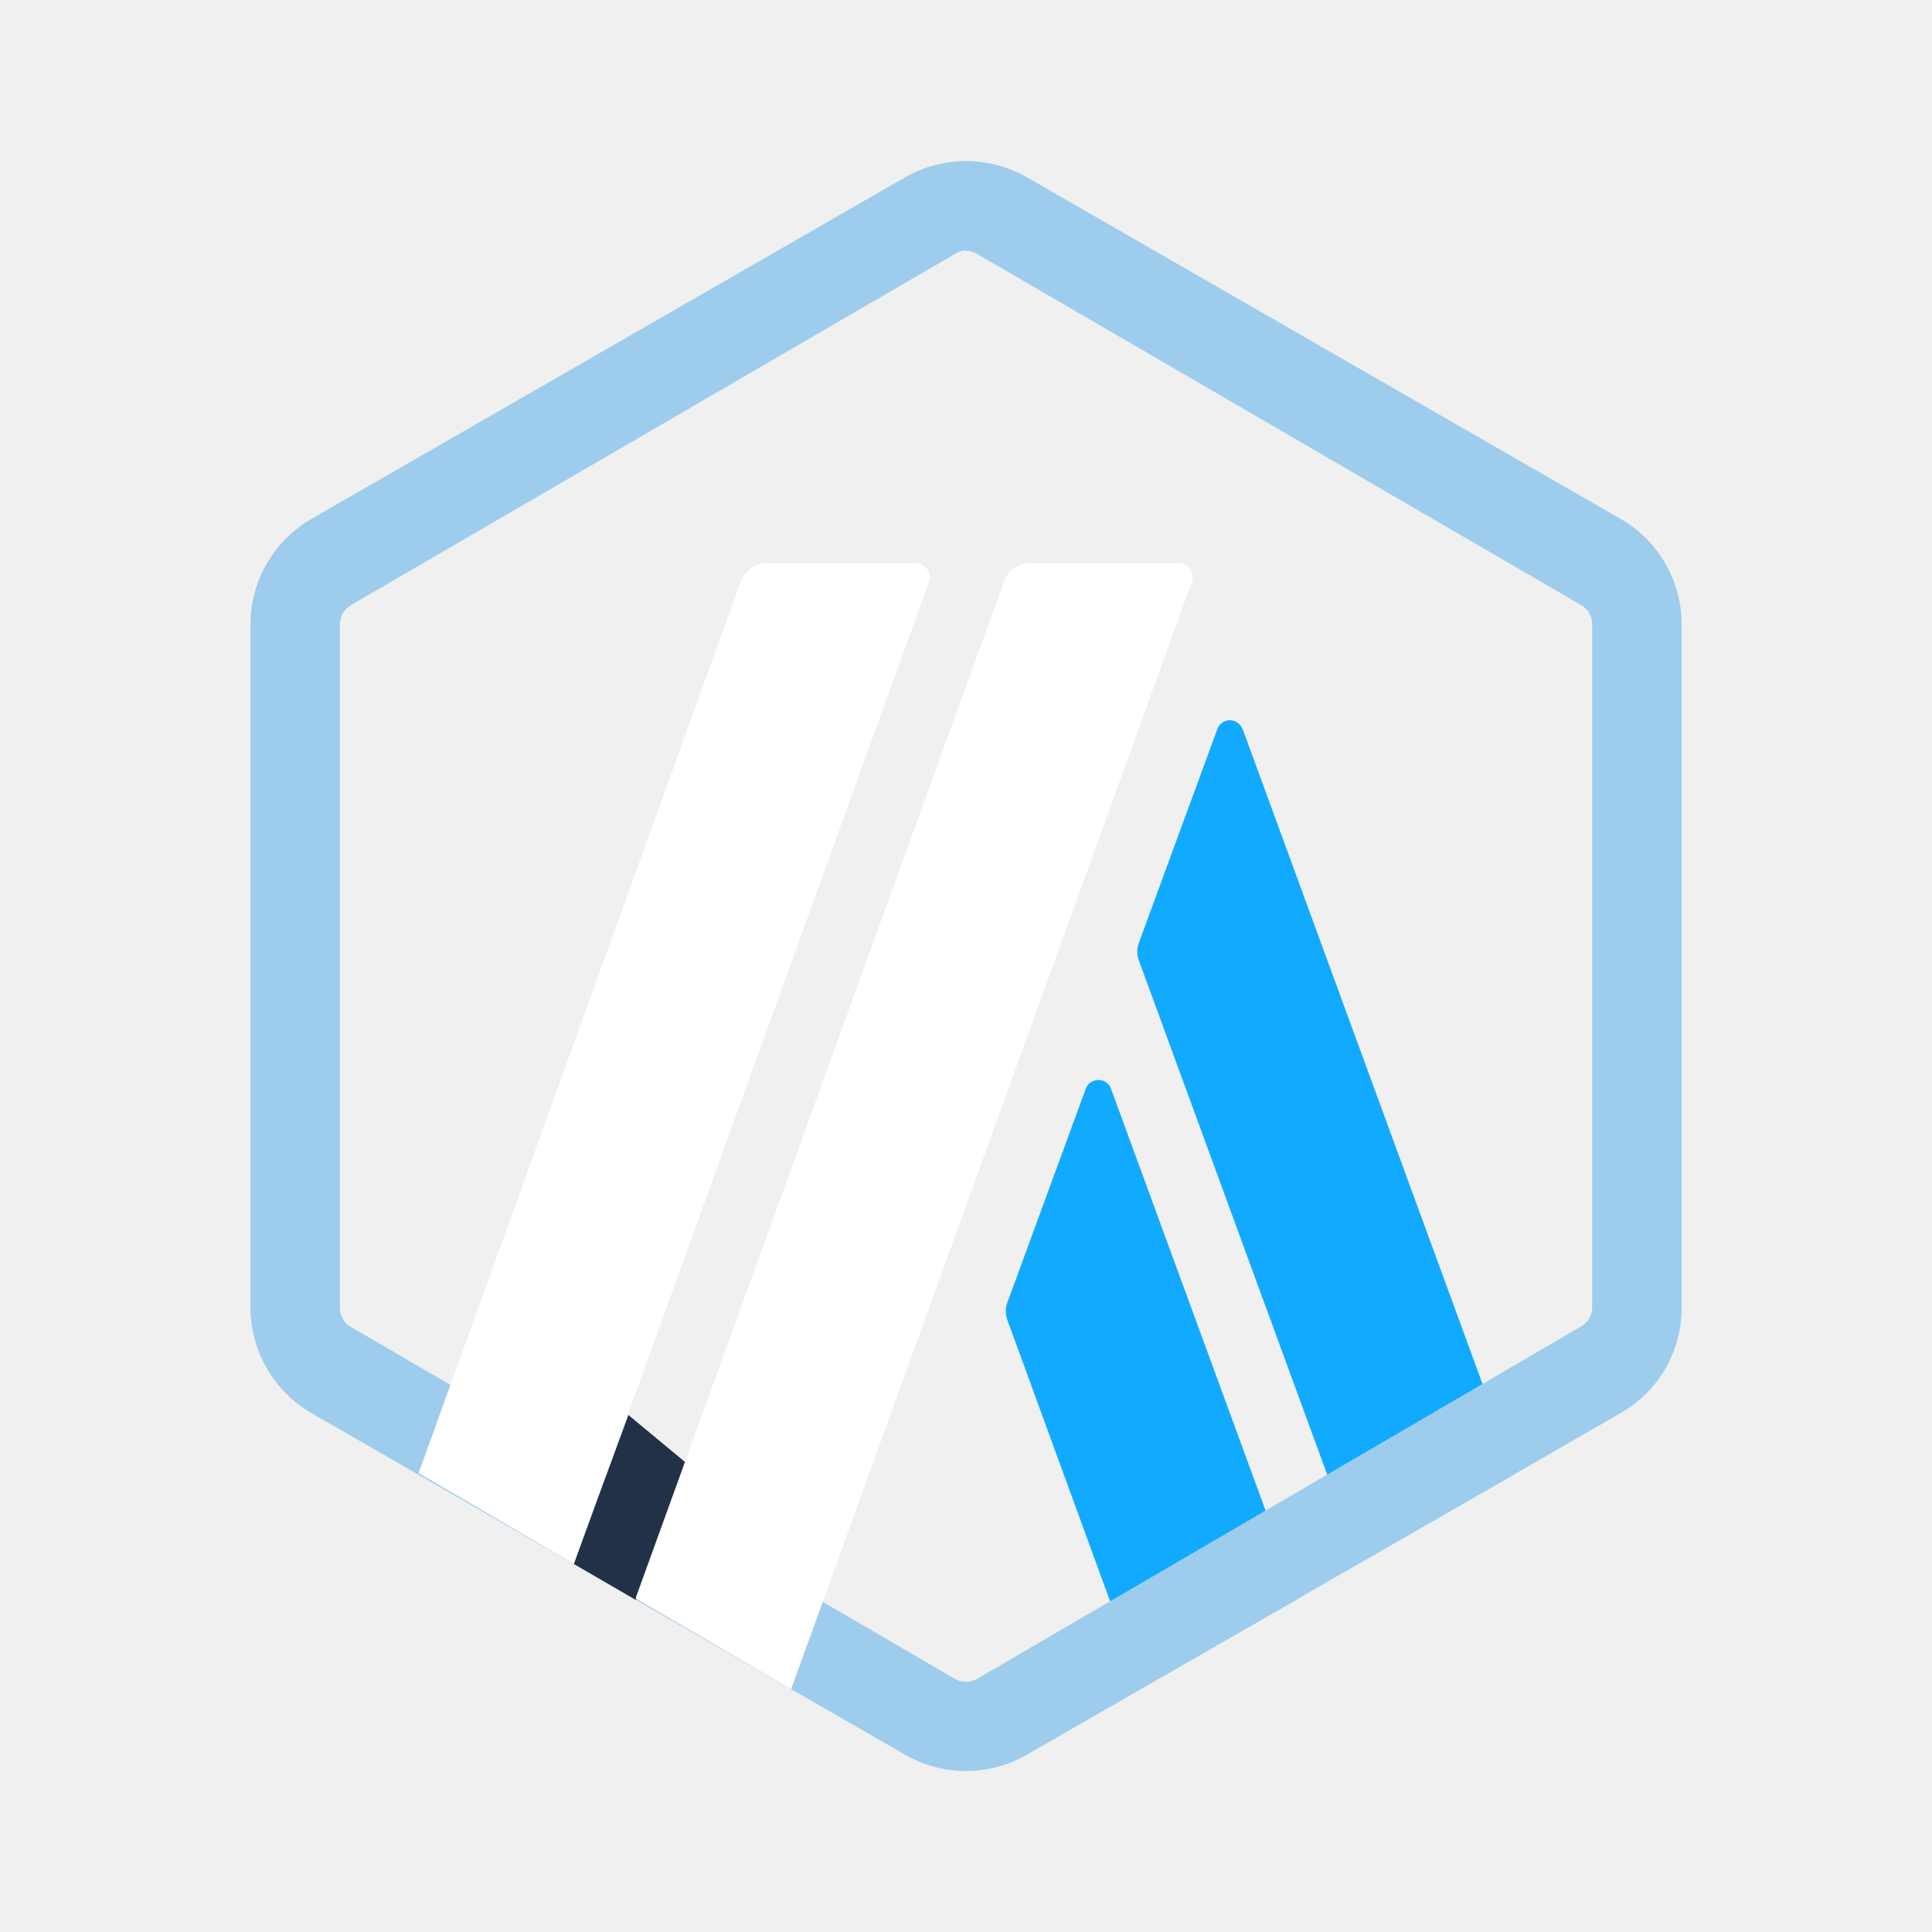
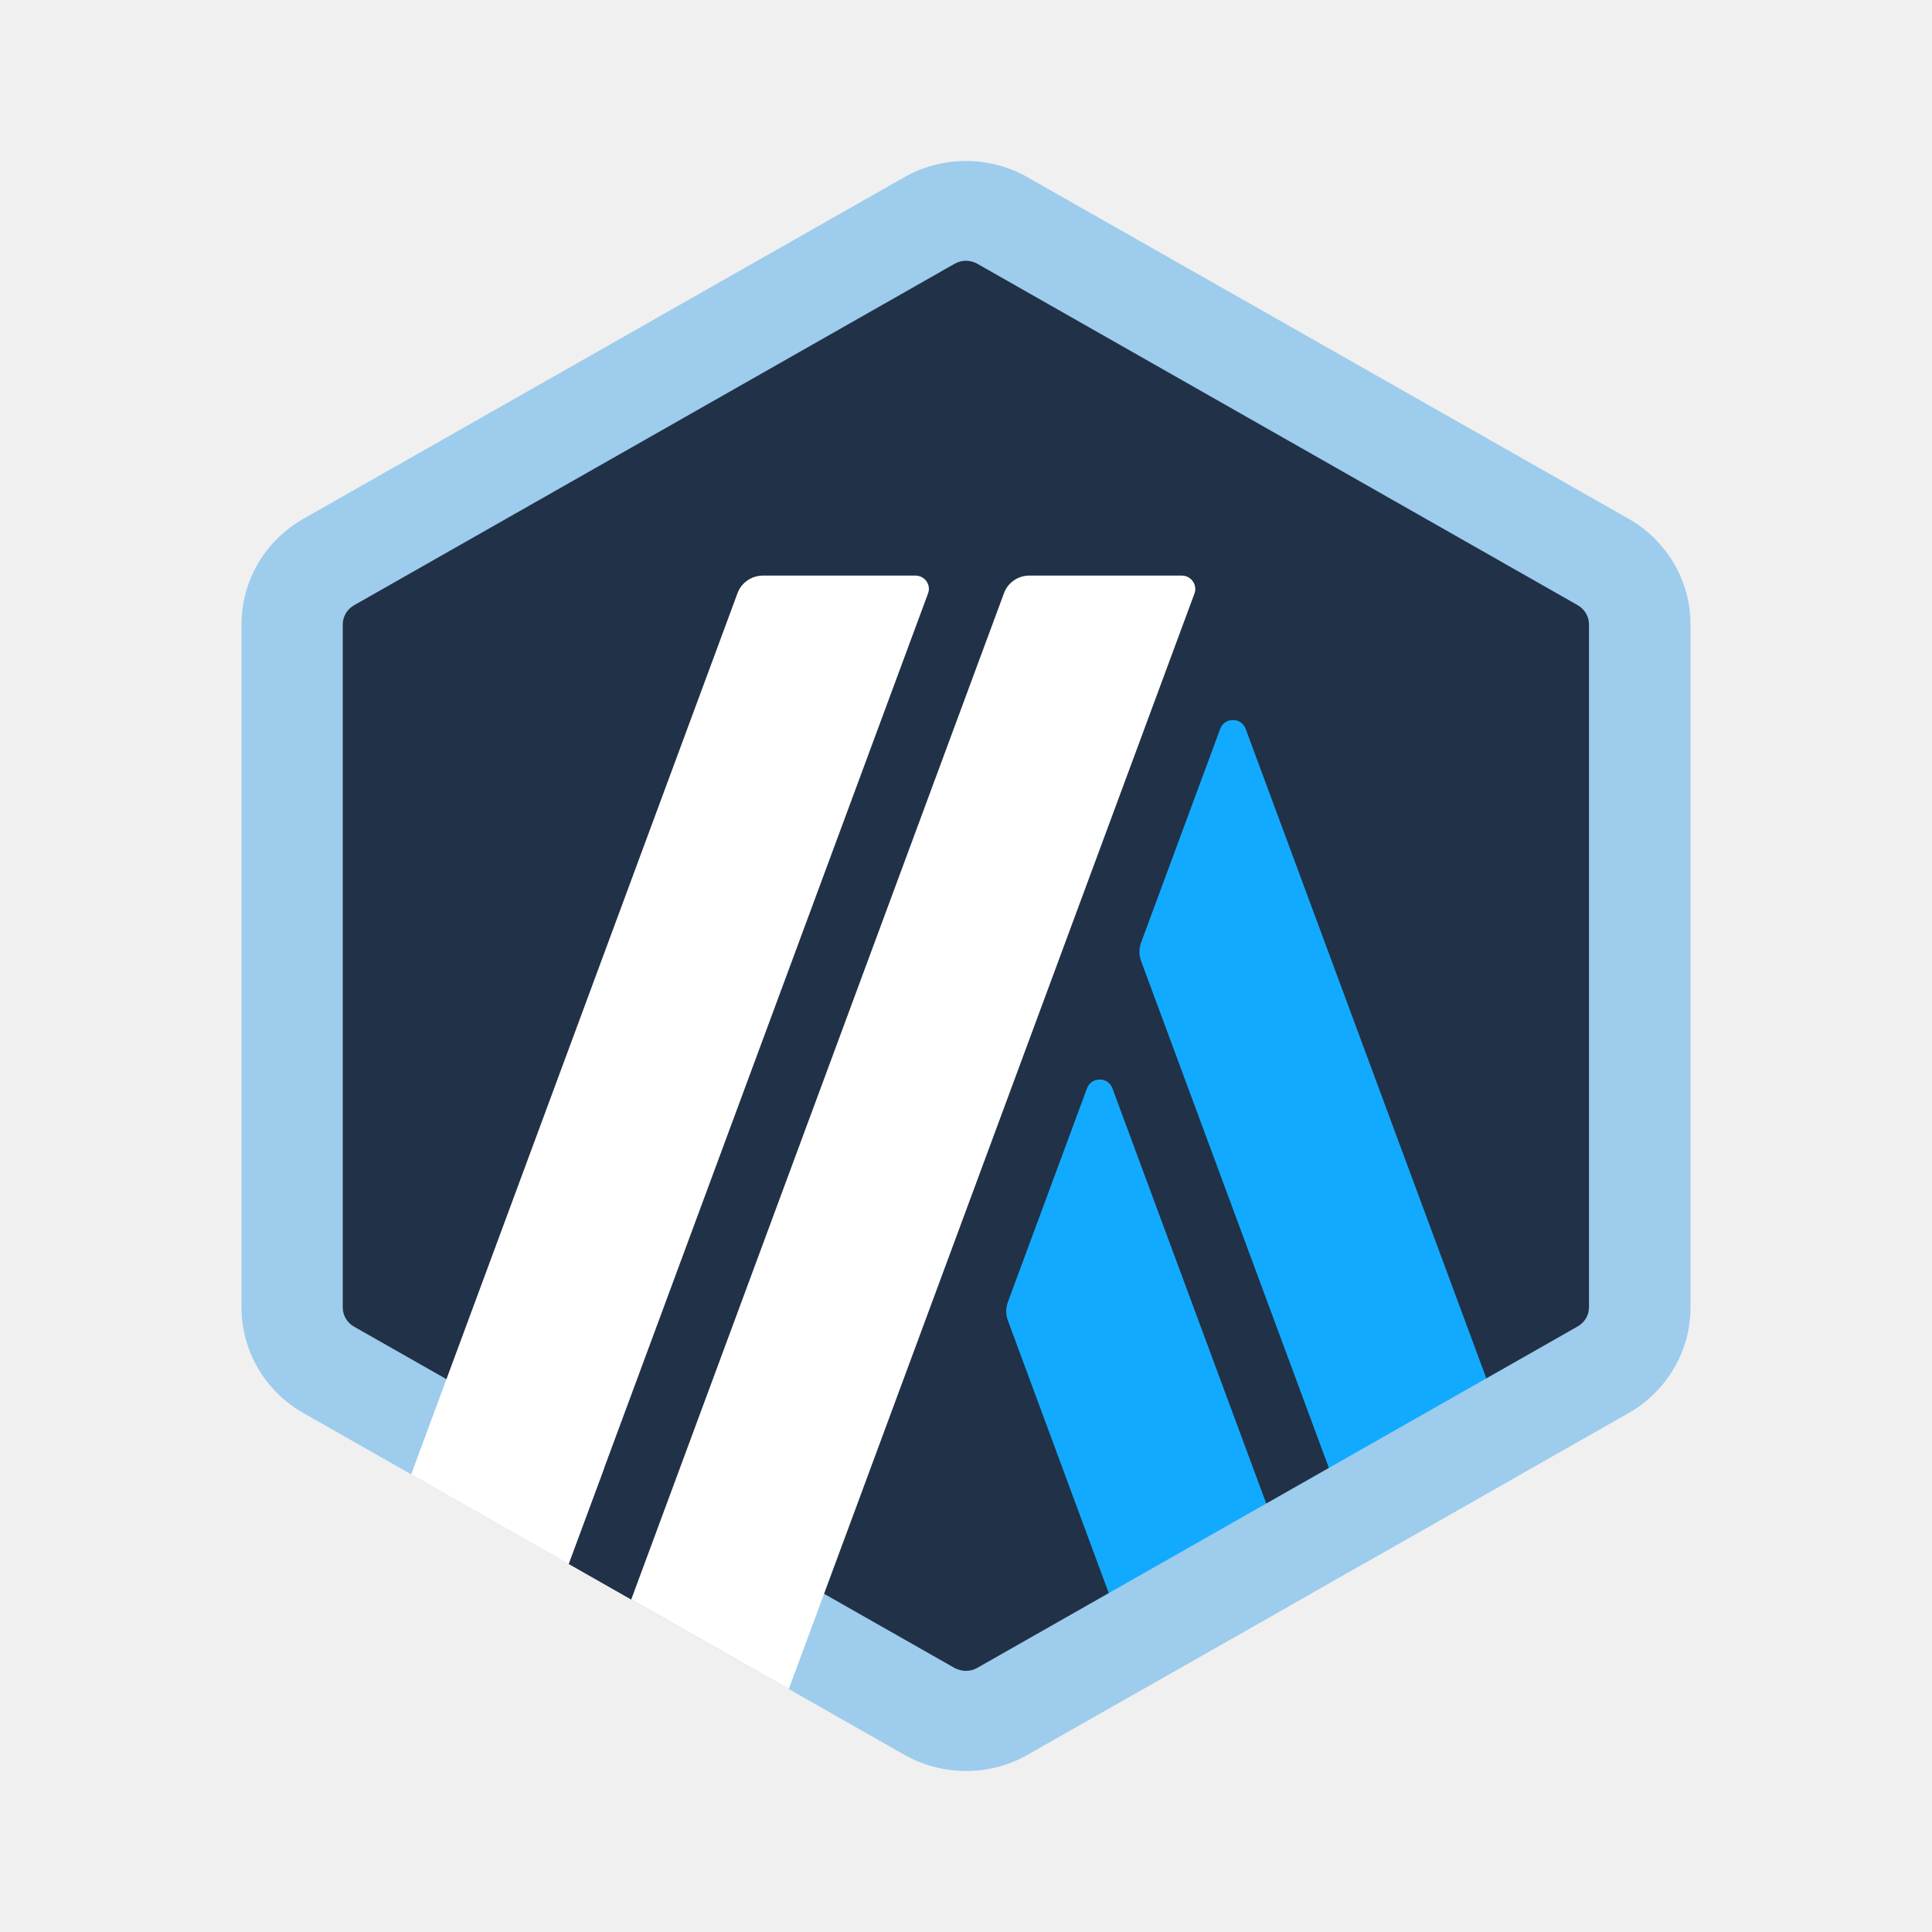
<svg xmlns="http://www.w3.org/2000/svg" width="24" height="24" viewBox="0 0 24 24" fill="none">
-   <path d="M13.489 13.521L12.517 16.172C12.487 16.247 12.487 16.331 12.517 16.406L14.184 20.971L16.123 19.86L13.8 13.521C13.788 13.49 13.767 13.463 13.739 13.444C13.711 13.426 13.678 13.416 13.645 13.416C13.611 13.416 13.578 13.426 13.55 13.444C13.523 13.463 13.501 13.49 13.489 13.521ZM15.434 9.055C15.422 9.024 15.4 8.996 15.373 8.977C15.345 8.958 15.312 8.947 15.278 8.947C15.244 8.947 15.211 8.958 15.183 8.977C15.155 8.996 15.134 9.024 15.123 9.055L14.15 11.705C14.12 11.78 14.12 11.864 14.15 11.938L16.889 19.416L18.824 18.305L15.434 9.049V9.055Z" fill="#12AAFF" />
-   <path d="M12 3.116C12.05 3.116 12.096 3.129 12.139 3.155L19.64 7.516C19.682 7.54 19.718 7.575 19.742 7.617C19.766 7.659 19.779 7.707 19.779 7.756V16.239C19.779 16.288 19.766 16.335 19.742 16.377C19.717 16.419 19.682 16.454 19.64 16.478L12.139 20.855C12.097 20.879 12.049 20.892 12 20.892C11.952 20.892 11.904 20.879 11.862 20.855L4.361 16.485C4.318 16.462 4.283 16.426 4.259 16.384C4.234 16.341 4.222 16.293 4.222 16.244V7.756C4.222 7.655 4.278 7.567 4.361 7.516L11.862 3.155C11.903 3.127 11.951 3.112 12 3.111V3.116ZM12 2C11.733 2.002 11.471 2.072 11.239 2.205L3.872 6.444C3.641 6.577 3.45 6.768 3.316 6.998C3.182 7.228 3.112 7.49 3.111 7.756V16.239C3.111 16.778 3.399 17.284 3.872 17.556L11.239 21.795C11.471 21.929 11.733 22 12 22C12.268 22 12.53 21.929 12.761 21.795L20.128 17.556C20.361 17.424 20.554 17.233 20.688 17.001C20.822 16.77 20.891 16.507 20.89 16.239V7.756C20.89 7.217 20.6 6.711 20.128 6.444L12.761 2.205C12.53 2.072 12.268 2.002 12 2Z" fill="#9DCCED" />
-   <path d="M7.128 19.428L7.806 17.578L9.167 18.706L7.895 19.873L7.128 19.428Z" fill="#213147" />
-   <path d="M11.384 6.999H9.512C9.443 7.001 9.376 7.023 9.321 7.064C9.265 7.104 9.223 7.161 9.201 7.226L5.2 18.299L7.128 19.427L11.539 7.232C11.549 7.206 11.552 7.178 11.549 7.151C11.545 7.123 11.535 7.097 11.519 7.074C11.504 7.051 11.483 7.033 11.458 7.019C11.434 7.006 11.406 6.999 11.379 6.999H11.384ZM14.651 6.999H12.784C12.716 7 12.649 7.022 12.594 7.062C12.538 7.101 12.496 7.157 12.473 7.221L7.895 19.855L9.828 20.983L14.806 7.227C14.821 7.189 14.821 7.147 14.807 7.108C14.792 7.07 14.765 7.038 14.728 7.018C14.704 7.006 14.678 6.999 14.651 6.999Z" fill="white" />
+   <path d="M3.683 8.079V15.919C3.683 16.42 3.955 16.883 4.395 17.132L11.289 21.053C11.728 21.302 12.27 21.302 12.71 21.053L19.604 17.132C20.044 16.883 20.315 16.42 20.315 15.919V8.079C20.315 7.579 20.044 7.116 19.604 6.866L12.71 2.945C12.27 2.696 11.728 2.696 11.289 2.945L4.393 6.866C3.953 7.116 3.683 7.579 3.683 8.079Z" fill="#213147" />
+   <path d="M13.503 13.52L12.52 16.175C12.493 16.249 12.493 16.329 12.52 16.403L14.211 20.973L16.168 19.86L13.819 13.52C13.766 13.374 13.556 13.374 13.503 13.52Z" fill="#12AAFF" />
+   <path d="M15.474 9.054C15.421 8.908 15.211 8.908 15.158 9.054L14.175 11.709C14.148 11.783 14.148 11.864 14.175 11.938L16.946 19.418L18.902 18.305L15.474 9.054Z" fill="#12AAFF" />
+   <path d="M11.998 3.239C12.047 3.239 12.095 3.252 12.138 3.275L19.599 7.518C19.685 7.567 19.739 7.659 19.739 7.756V16.239C19.739 16.338 19.685 16.428 19.599 16.477L12.138 20.72C12.097 20.744 12.047 20.756 11.998 20.756C11.95 20.756 11.902 20.743 11.858 20.72L4.398 16.48C4.311 16.431 4.258 16.339 4.258 16.243V7.757C4.258 7.659 4.311 7.569 4.398 7.519L11.858 3.277C11.902 3.252 11.95 3.239 11.998 3.239ZM11.998 2C11.733 2 11.467 2.067 11.229 2.204L3.77 6.444C3.293 6.715 3 7.216 3 7.757V16.241C3 16.782 3.293 17.283 3.77 17.554L11.23 21.796C11.468 21.931 11.733 22 12 22C12.265 22 12.532 21.933 12.77 21.796L20.23 17.554C20.707 17.283 21 16.782 21 16.241V7.757C21 7.216 20.707 6.715 20.23 6.444L12.768 2.204C12.53 2.067 12.263 2 11.998 2Z" fill="#9DCCED" />
+   <path d="M7.064 19.428L7.751 17.577L9.132 18.708L7.841 19.87L7.064 19.428Z" fill="#213147" />
+   <path d="M11.37 7.15H9.479C9.337 7.15 9.21 7.237 9.162 7.368L5.108 18.315L7.064 19.428L11.528 7.373C11.57 7.265 11.488 7.15 11.37 7.15Z" fill="white" />
+   <path d="M14.68 7.15H12.788C12.646 7.15 12.52 7.237 12.472 7.368L7.842 19.868L9.799 20.981L14.838 7.373C14.878 7.265 14.796 7.15 14.68 7.15Z" fill="white" />
</svg>
